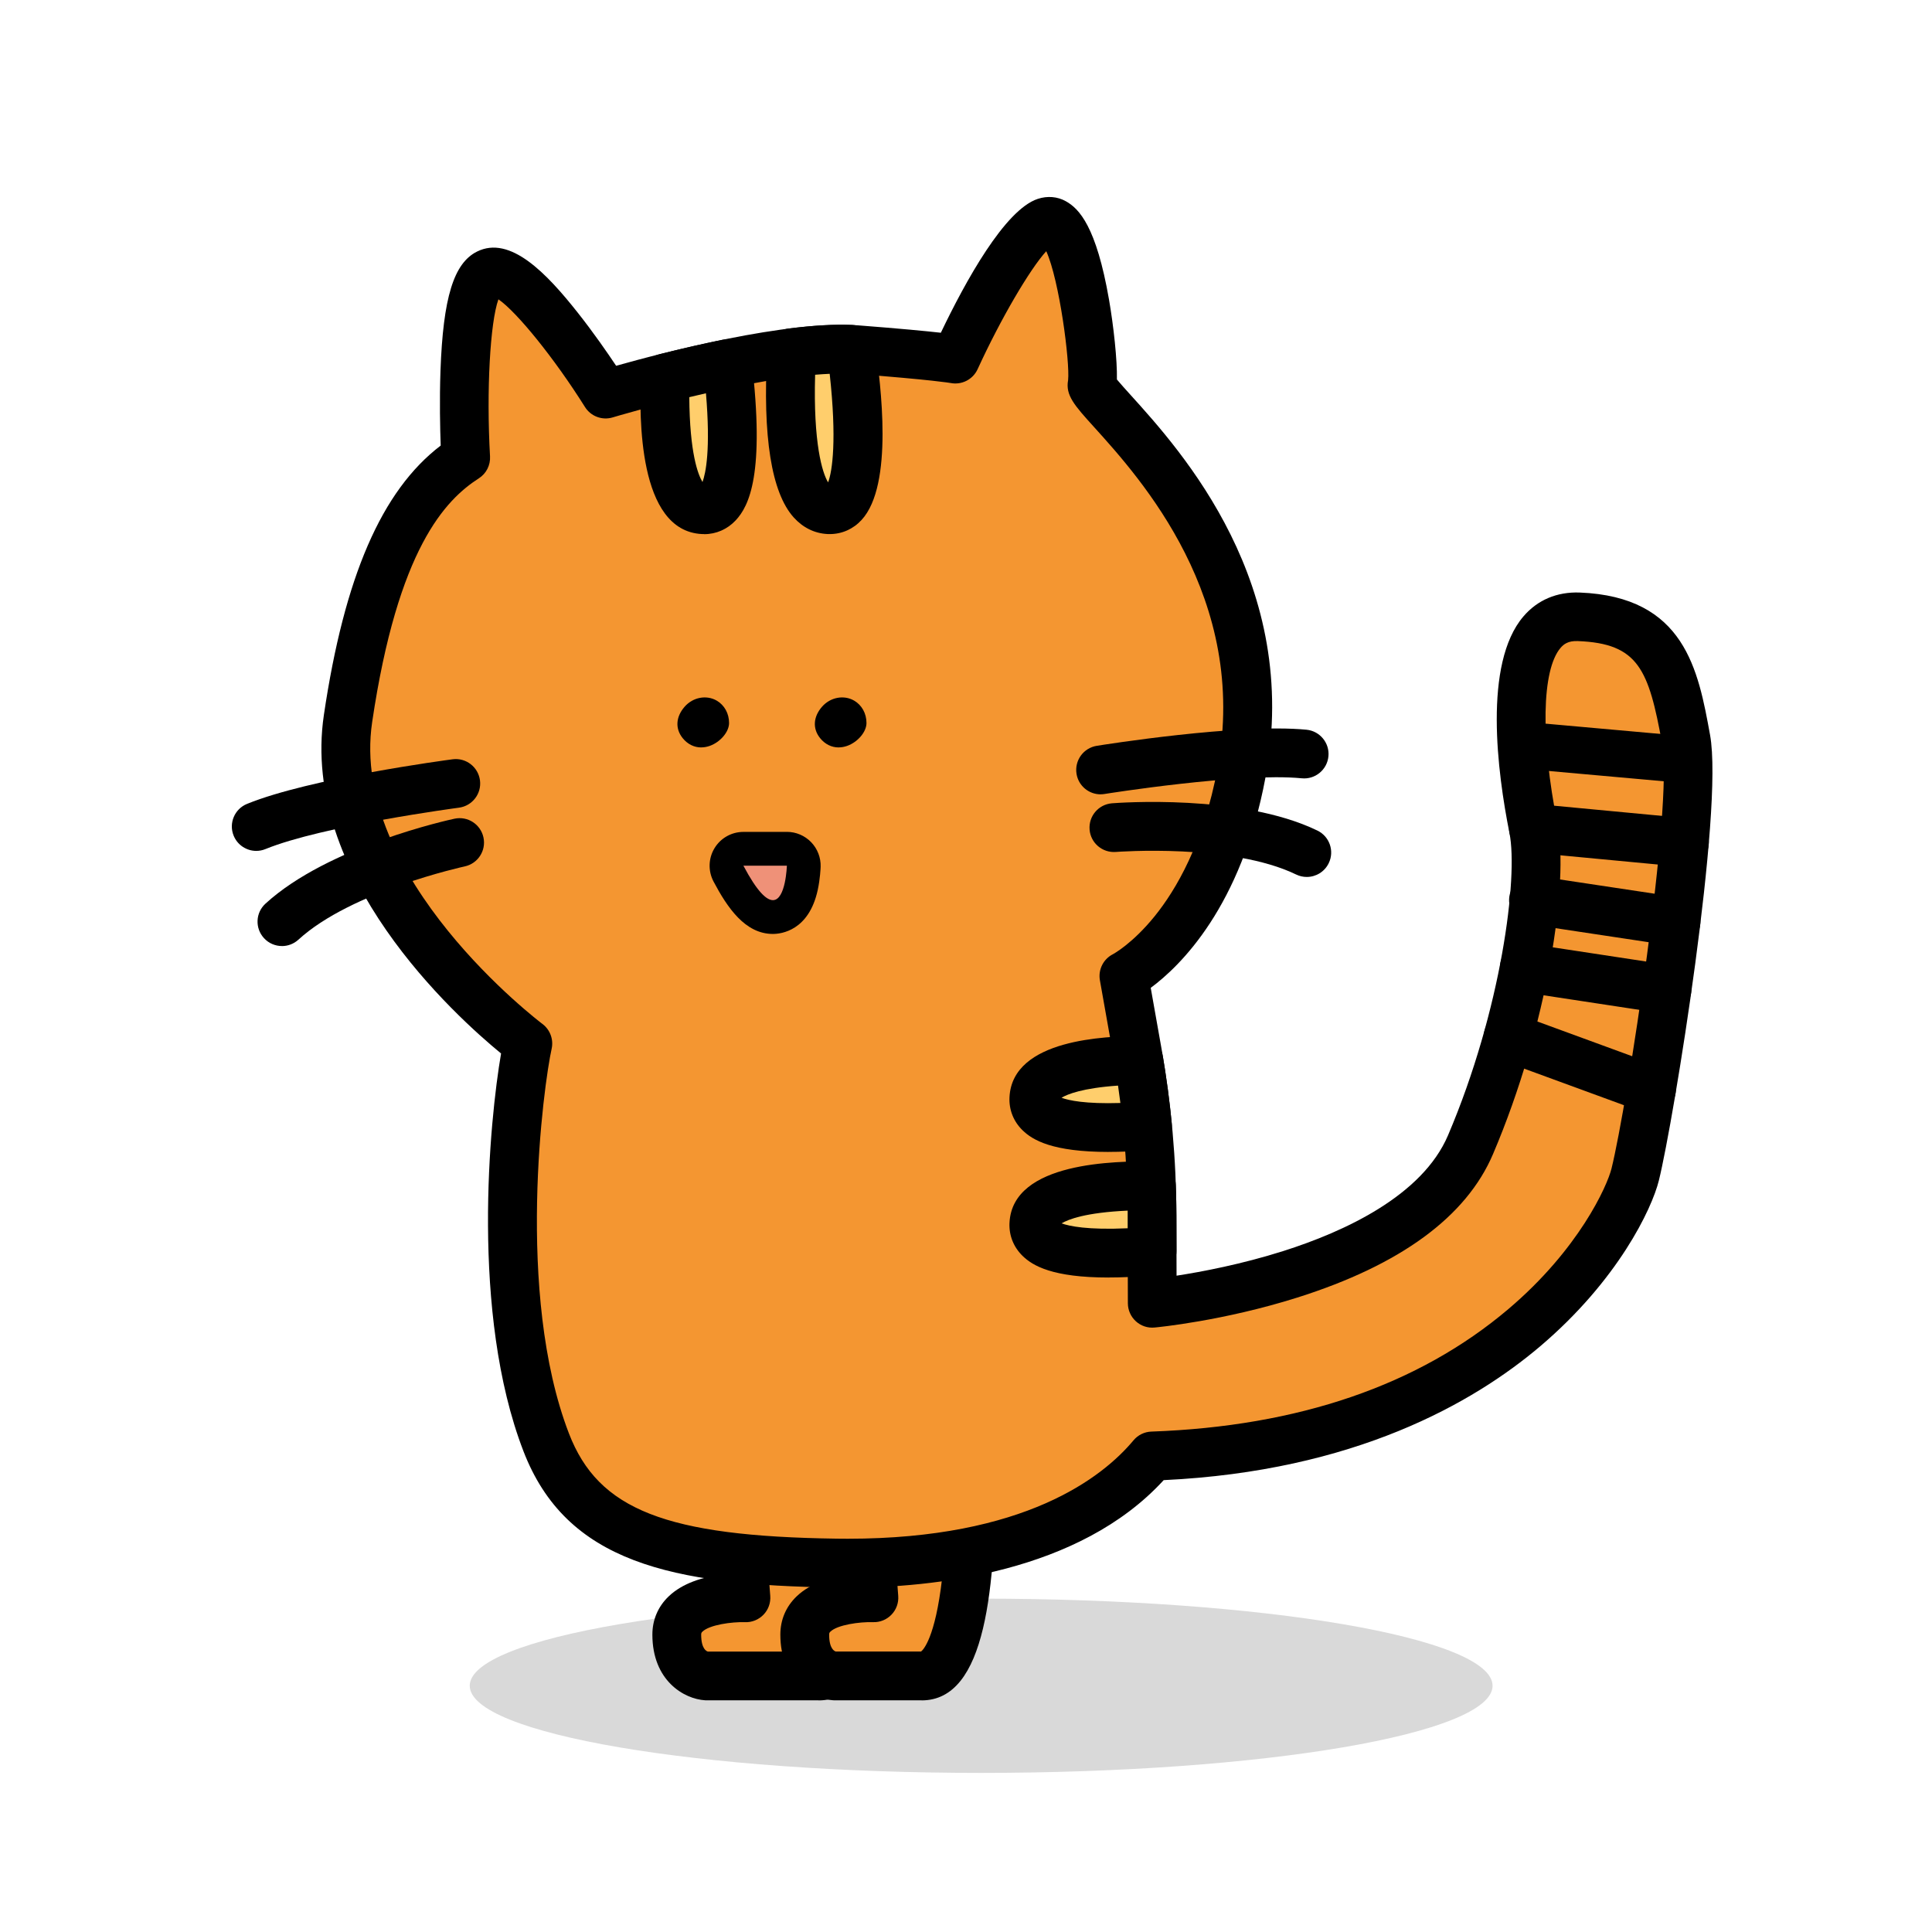
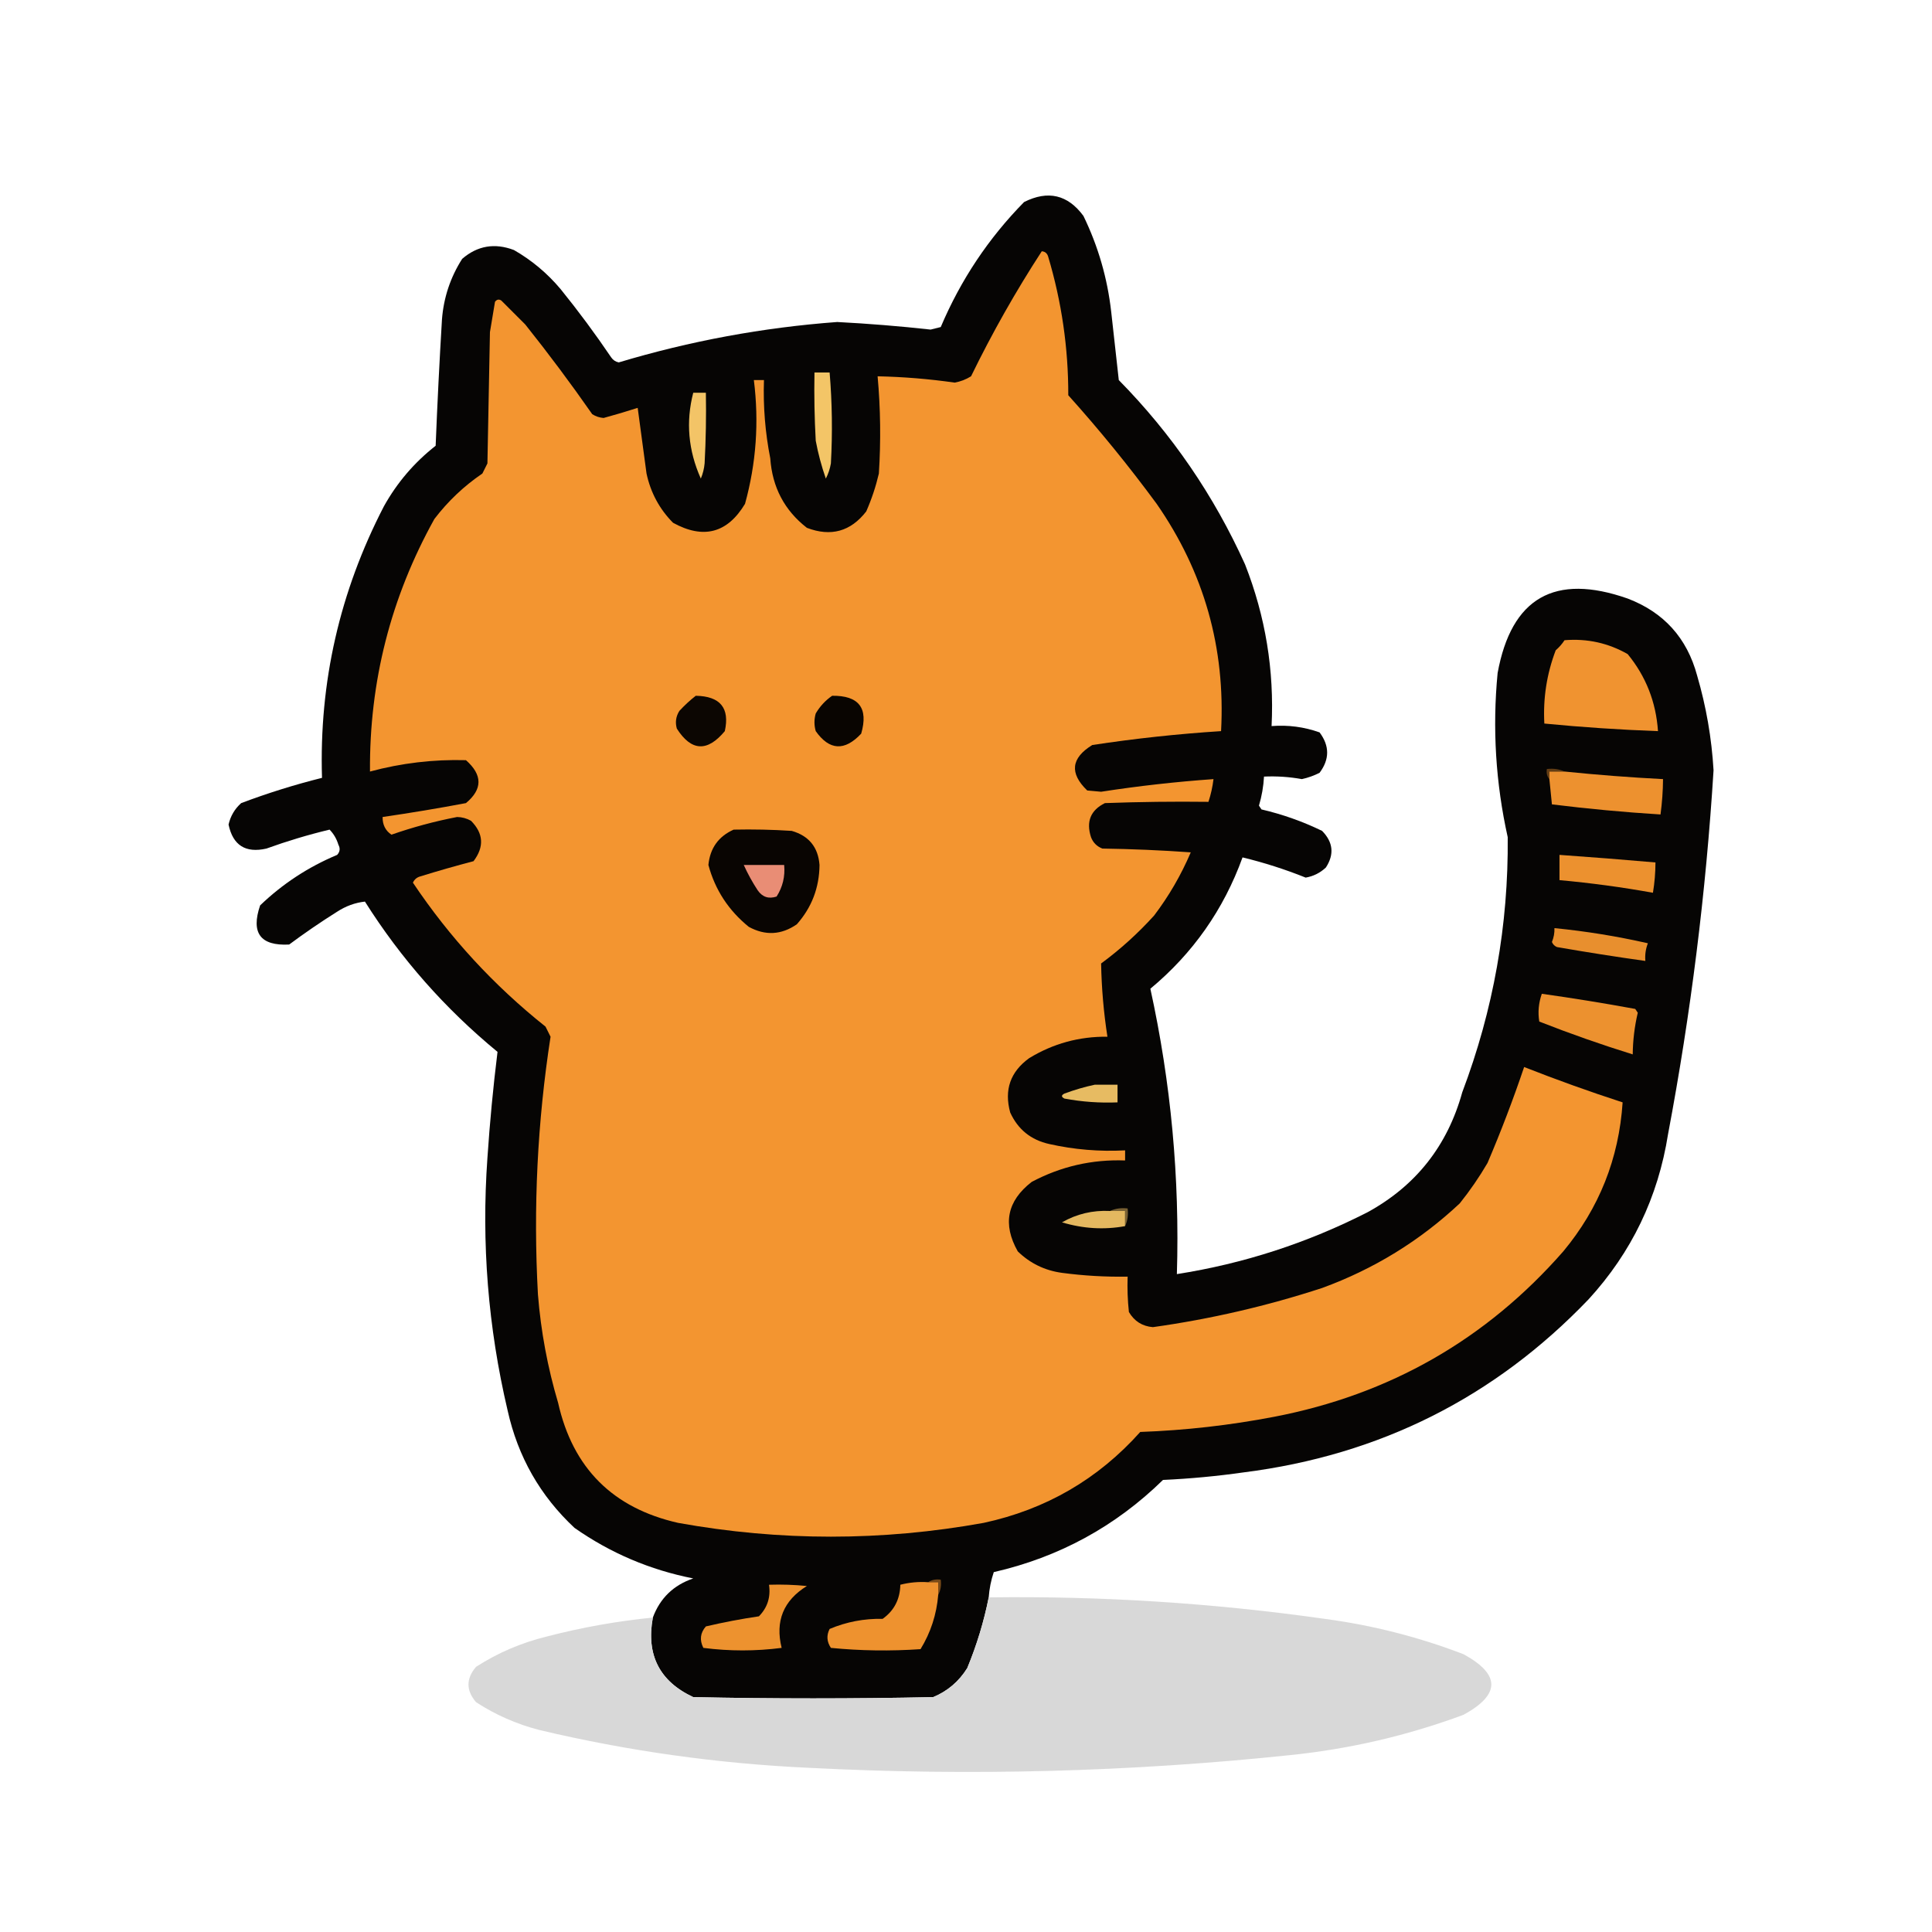
- <svg xmlns="http://www.w3.org/2000/svg" width="255" height="255" viewBox="0 0 255 255" fill="none">
-   <ellipse cx="129.5" cy="222.5" rx="67.5" ry="11.5" fill="#D9D9D9" />
-   <path d="M114.656 190.802C114.424 193.235 115.702 221.201 108.046 221.201H93.266C93.266 221.201 89.321 220.968 89.321 215.75C89.321 210.533 98.448 210.88 98.448 210.88L96.625 186.882" fill="#F49631" />
-   <path d="M108.046 224.422H93.266C93.201 224.422 93.142 224.422 93.077 224.417C90.273 224.254 86.106 221.811 86.106 215.751C86.106 213.804 86.844 212.059 88.246 210.712C90.099 208.928 92.795 208.175 94.995 207.862L93.419 187.131C93.285 185.357 94.613 183.811 96.387 183.677C98.166 183.538 99.707 184.871 99.841 186.645L101.664 210.642C101.734 211.559 101.412 212.461 100.772 213.12C100.133 213.779 99.251 214.145 98.329 214.106C96.58 214.051 93.647 214.453 92.71 215.359C92.587 215.483 92.547 215.548 92.547 215.756C92.547 217.664 93.275 217.946 93.429 217.986H107.977C108.24 217.782 109.845 216.251 110.757 208.308C111.386 202.828 111.396 196.674 111.401 193.369C111.401 191.734 111.406 190.991 111.455 190.505C111.624 188.736 113.195 187.438 114.969 187.606C116.738 187.775 118.036 189.345 117.867 191.114C117.847 191.377 117.847 192.442 117.843 193.384C117.818 209.512 116.614 224.432 108.051 224.432L108.046 224.422Z" fill="black" />
-   <path d="M128.242 190.801C128.009 193.234 129.288 221.2 121.632 221.2H110.156C110.156 221.2 106.212 220.968 106.212 215.75C106.212 210.532 115.339 210.879 115.339 210.879L113.516 186.882" fill="#F49631" />
-   <path d="M121.632 224.42H110.156C110.092 224.42 110.032 224.42 109.968 224.415C107.163 224.251 102.996 221.808 102.996 215.748C102.996 213.801 103.734 212.057 105.137 210.709C106.99 208.925 109.685 208.172 111.885 207.86L110.31 187.128C110.176 185.354 111.504 183.808 113.278 183.674C115.057 183.536 116.598 184.869 116.731 186.643L118.555 210.64C118.624 211.556 118.302 212.458 117.663 213.117C117.029 213.776 116.142 214.143 115.22 214.103C113.471 214.049 110.538 214.45 109.601 215.357C109.477 215.481 109.438 215.545 109.438 215.753C109.438 217.661 110.166 217.944 110.32 217.983H121.568C121.83 217.78 123.436 216.249 124.347 208.306C124.977 202.826 124.987 196.672 124.992 193.367C124.992 191.731 124.996 190.988 125.046 190.503C125.215 188.734 126.785 187.435 128.559 187.604C130.328 187.772 131.626 189.343 131.458 191.112C131.438 191.375 131.438 192.44 131.433 193.381C131.408 209.51 130.204 224.43 121.642 224.43L121.632 224.42Z" fill="black" />
-   <path d="M152.081 192.178C199.511 190.498 214.326 161.075 215.827 155.02C217.77 147.186 224.221 106.797 222.542 97.566C220.862 88.335 219.276 81.829 208.365 81.413C197.454 80.997 201.136 103.027 202.394 109.32C203.653 115.612 201.527 133.624 194.095 151.086C186.662 168.547 152.081 172.031 152.081 172.031L152.056 160.47C152.041 153.246 151.397 146.031 150.134 138.916L148.345 128.837C148.345 128.837 159.959 123.03 163.874 101.976C169.508 71.691 143.727 52.867 144.148 50.771C144.569 48.675 142.889 31.466 139.114 29.365C135.338 27.264 126.102 47.411 126.102 47.411C126.102 47.411 124.001 46.99 113.09 46.153C102.179 45.315 79.93 52.029 79.93 52.029C79.93 52.029 68.598 33.983 64.401 36.079C60.205 38.175 61.463 60.423 61.463 60.423C55.586 64.199 49.294 72.177 45.934 94.841C42.574 117.505 69.669 137.732 69.669 137.732C68.707 142.028 64.51 170.688 72.092 190.369C76.943 202.96 88.676 206.017 110.424 206.319C135.838 206.671 147.319 197.896 152.081 192.183V192.178Z" fill="#F49631" />
-   <path d="M111.727 209.546C111.266 209.546 110.815 209.546 110.379 209.536C88.502 209.233 74.732 206.191 69.083 191.524C62.072 173.319 64.619 147.86 66.135 139.045C60.09 134.09 39.606 115.563 42.747 94.371C45.448 76.141 50.368 64.759 58.167 58.808C58.088 56.663 57.999 52.877 58.138 48.928C58.485 39.3 59.882 34.742 62.959 33.206C67.334 31.02 72.141 36.06 76.263 41.277C78.31 43.864 80.148 46.52 81.322 48.279C87.437 46.559 103.982 42.224 113.332 42.947C118.906 43.378 122.231 43.7 124.179 43.918C127.424 37.135 132.627 27.676 136.977 26.249C138.251 25.832 139.564 25.941 140.669 26.556C142.443 27.542 144.697 29.905 146.372 39.523C146.982 43.026 147.472 47.555 147.418 50.087C147.839 50.598 148.542 51.376 149.187 52.089C155.95 59.561 171.782 77.067 167.035 102.576C163.849 119.691 155.752 127.525 151.882 130.384L153.299 138.366C154.593 145.645 155.252 153.083 155.271 160.476L155.291 168.374C158.596 167.864 163.858 166.873 169.388 165.119C177.42 162.567 187.717 157.845 191.126 149.837C198.172 133.292 200.392 115.761 199.233 109.964C197.632 101.962 195.744 87.607 201.066 81.368C202.929 79.183 205.496 78.103 208.484 78.207C222.382 78.742 224.151 88.444 225.707 97.007C227.531 107.021 220.921 147.85 218.949 155.813C218.017 159.579 213.533 169.003 203.256 177.719C194.491 185.147 178.803 194.165 153.592 195.359C142.438 207.544 123.217 209.565 111.722 209.565L111.727 209.546ZM65.778 39.528C64.698 42.556 64.183 51.509 64.678 60.24C64.743 61.4 64.183 62.505 63.207 63.129C58.787 65.973 52.514 72.4 49.12 95.307C46.077 115.831 71.338 134.957 71.591 135.146C72.606 135.904 73.082 137.192 72.81 138.426C71.764 143.093 67.969 170.698 75.094 189.2C78.974 199.274 87.898 202.777 110.468 203.084C110.944 203.089 111.419 203.094 111.885 203.094C135.243 203.094 145.525 194.998 149.608 190.107C150.192 189.403 151.055 188.982 151.966 188.952C171.385 188.264 187.241 182.823 199.094 172.774C208.404 164.881 212.13 156.536 212.7 154.232C214.757 145.933 220.876 106.401 219.375 98.126C217.601 88.365 216.263 84.921 208.241 84.614C206.952 84.564 206.373 85.045 205.971 85.516C203.489 88.429 203.325 97.517 205.555 108.671C207.106 116.43 204.302 135.324 197.057 152.33C193.539 160.59 184.848 166.962 171.227 171.263C161.45 174.35 152.749 175.187 152.383 175.217C151.481 175.306 150.589 175.004 149.92 174.394C149.251 173.785 148.869 172.923 148.865 172.021L148.835 160.461C148.82 153.44 148.191 146.374 146.962 139.461L145.173 129.383C144.925 127.981 145.629 126.578 146.902 125.939C146.902 125.939 149.464 124.572 152.422 120.905C155.177 117.491 158.854 111.332 160.707 101.367C164.869 78.995 150.534 63.149 144.415 56.38C141.814 53.506 140.609 52.173 140.976 50.181C141.229 47.783 139.827 36.966 138.092 33.156C135.932 35.525 132.087 42.065 129.03 48.735C128.405 50.092 126.934 50.84 125.472 50.553C125.407 50.543 123.128 50.137 112.846 49.344C102.664 48.561 81.085 55.028 80.867 55.092C79.479 55.513 77.978 54.948 77.21 53.719C73.161 47.273 68.216 41.178 65.788 39.508L65.778 39.528ZM140.991 50.137C140.991 50.137 140.991 50.157 140.986 50.167C140.986 50.157 140.986 50.147 140.991 50.137Z" fill="black" />
-   <path d="M93.968 93.543C93.081 93.028 91.957 93.32 91.288 94.093C90.728 94.737 90.287 95.669 91.07 96.645C92.596 98.543 94.984 96.442 94.984 95.426C94.984 94.767 94.721 93.974 93.968 93.538V93.543Z" fill="black" />
-   <path d="M92.551 98.652C91.619 98.652 90.752 98.226 90.108 97.428C89.097 96.174 89.191 94.623 90.356 93.285C91.451 92.027 93.235 91.685 94.597 92.473C95.618 93.067 96.228 94.172 96.228 95.431C96.228 96.6 95.073 97.958 93.661 98.454C93.289 98.582 92.918 98.647 92.556 98.647L92.551 98.652ZM93.002 94.524C92.709 94.524 92.412 94.693 92.219 94.911C91.718 95.486 91.887 95.694 92.031 95.877C92.293 96.204 92.496 96.199 92.665 96.169C93.165 96.075 93.631 95.59 93.735 95.367C93.725 95.163 93.656 94.807 93.339 94.623C93.23 94.559 93.111 94.534 92.992 94.534L93.002 94.524Z" fill="black" />
-   <path d="M112.11 93.543C111.223 93.028 110.098 93.32 109.429 94.093C108.869 94.737 108.428 95.669 109.211 96.645C110.737 98.543 113.126 96.442 113.126 95.426C113.126 94.767 112.863 93.974 112.11 93.538V93.543Z" fill="black" />
-   <path d="M110.689 98.652C109.757 98.652 108.89 98.226 108.246 97.428C107.235 96.174 107.329 94.623 108.493 93.285C109.589 92.027 111.372 91.685 112.735 92.473C113.756 93.067 114.365 94.172 114.365 95.431C114.365 96.6 113.211 97.958 111.798 98.454C111.427 98.582 111.055 98.647 110.694 98.647L110.689 98.652ZM111.139 94.524C110.847 94.524 110.55 94.693 110.362 94.911C109.861 95.486 110.03 95.694 110.173 95.877C110.436 96.204 110.639 96.199 110.807 96.169C111.308 96.075 111.774 95.59 111.878 95.367C111.868 95.163 111.798 94.807 111.481 94.623C111.372 94.559 111.253 94.534 111.135 94.534L111.139 94.524Z" fill="black" />
-   <path d="M102.021 121.038C100.01 121.038 98.31 119.378 96.155 115.3C95.788 114.606 95.813 113.779 96.214 113.105C96.615 112.436 97.344 112.025 98.122 112.025H103.86C104.464 112.025 105.039 112.268 105.46 112.704C105.881 113.14 106.104 113.724 106.09 114.324C105.956 118.585 104.474 121.033 102.016 121.033L102.021 121.038Z" fill="#EF9178" />
-   <path d="M103.858 114.26C103.858 114.26 103.714 118.809 102.015 118.809C101.163 118.809 99.924 117.674 98.12 114.26H103.858ZM103.858 109.801H98.12C96.554 109.801 95.108 110.618 94.3 111.961C93.492 113.299 93.448 114.964 94.176 116.346C95.99 119.77 98.333 123.269 102.01 123.269C103.1 123.269 106.752 122.852 107.926 117.486C108.253 115.99 108.308 114.558 108.313 114.399C108.352 113.195 107.896 112.021 107.059 111.154C106.217 110.286 105.062 109.796 103.858 109.796V109.801Z" fill="black" />
-   <path d="M92.806 67.267C97.528 67.505 96.944 55.87 96.012 47.997C93.064 48.601 90.225 49.27 87.777 49.889C87.623 57.02 88.223 67.039 92.806 67.272V67.267Z" fill="#FFCE6C" />
-   <path d="M92.939 70.493C92.84 70.493 92.741 70.493 92.642 70.488C84.115 70.062 84.447 54.825 84.555 49.821C84.585 48.374 85.581 47.12 86.988 46.769C89.902 46.035 92.721 45.386 95.367 44.846C96.249 44.668 97.171 44.861 97.899 45.391C98.628 45.921 99.109 46.729 99.213 47.626C100.981 62.575 98.861 66.797 97.112 68.67C96.002 69.859 94.53 70.503 92.944 70.503L92.939 70.493ZM90.977 52.417C91.032 59.83 92.132 62.645 92.721 63.621C93.153 62.441 93.806 59.334 93.177 51.907C92.454 52.07 91.721 52.244 90.977 52.422V52.417Z" fill="black" />
-   <path d="M112.354 46.106C110.065 46.002 107.355 46.19 104.486 46.556C104.114 53.315 104.02 67.001 109.386 67.269C114.505 67.526 113.39 53.845 112.354 46.111V46.106Z" fill="#FFCE6C" />
-   <path d="M109.519 70.491C109.42 70.491 109.321 70.491 109.222 70.486C107.517 70.402 105.976 69.644 104.762 68.296C101.819 65.025 100.64 57.652 101.264 46.38C101.348 44.829 102.532 43.56 104.073 43.362C107.354 42.946 110.188 42.787 112.497 42.891C114.053 42.961 115.336 44.135 115.544 45.681C116.213 50.686 117.992 63.98 113.721 68.623C112.606 69.837 111.124 70.491 109.519 70.491ZM107.586 49.462C107.329 58.455 108.523 62.414 109.301 63.668C109.861 62.171 110.465 58.039 109.509 49.338C108.9 49.363 108.26 49.407 107.591 49.462H107.586Z" fill="black" />
-   <path d="M150.301 139.945C143.79 140.084 136.65 141.114 136.457 144.979C136.263 148.899 144.236 149.166 151.455 148.606C151.173 145.708 150.787 142.819 150.301 139.945Z" fill="#FFCE6C" />
-   <path d="M146.332 152.041C138.895 152.041 136.293 150.476 134.97 149.187C133.771 148.023 133.157 146.467 133.241 144.812C133.628 137.072 146.124 136.805 150.232 136.72C151.822 136.705 153.21 137.83 153.477 139.406C153.973 142.344 154.369 145.332 154.662 148.29C154.746 149.153 154.478 150.01 153.923 150.674C153.368 151.338 152.566 151.749 151.704 151.813C149.677 151.967 147.898 152.036 146.332 152.036V152.041ZM140.109 144.891C141.05 145.238 143.23 145.724 147.878 145.58C147.784 144.817 147.68 144.049 147.566 143.286C142.888 143.608 140.897 144.416 140.104 144.891H140.109Z" fill="black" />
-   <path d="M152.054 160.471C152.054 159.148 152.019 157.825 151.975 156.502C145.082 156.502 136.669 157.354 136.461 161.551C136.257 165.58 144.696 165.748 152.069 165.134L152.059 160.471H152.054Z" fill="#FFCE6C" />
-   <path d="M146.327 168.617C138.919 168.617 136.313 167.066 134.985 165.778C133.776 164.609 133.157 163.053 133.241 161.388C133.647 153.266 147.457 153.291 151.976 153.276C153.71 153.276 155.132 154.654 155.192 156.388C155.241 157.904 155.271 159.237 155.271 160.456L155.281 165.119C155.281 166.799 154.003 168.196 152.328 168.335C150.039 168.528 148.047 168.612 146.322 168.612L146.327 168.617ZM140.109 161.467C141.115 161.834 143.528 162.359 148.839 162.116V160.476C148.839 160.253 148.839 160.02 148.839 159.787C143.255 160.04 140.976 160.952 140.119 161.467H140.109Z" fill="black" />
-   <path d="M145.27 101.622C145.27 101.622 163.524 98.684 172.131 99.521Z" fill="#FFEEC7" />
-   <path d="M145.263 104.842C143.708 104.842 142.34 103.717 142.087 102.131C141.805 100.377 142.999 98.722 144.753 98.44C145.516 98.316 163.518 95.447 172.442 96.314C174.211 96.487 175.509 98.063 175.336 99.832C175.162 101.601 173.591 102.899 171.818 102.726C163.716 101.933 145.957 104.767 145.779 104.797C145.605 104.827 145.432 104.837 145.263 104.837V104.842Z" fill="black" />
-   <path d="M147.018 109.232C147.018 109.232 163.037 107.949 172.477 112.522Z" fill="#FFEEC7" />
-   <path d="M172.477 115.747C172.007 115.747 171.526 115.643 171.075 115.425C162.547 111.292 147.43 112.432 147.276 112.447C145.497 112.581 143.951 111.263 143.812 109.494C143.669 107.72 144.992 106.169 146.766 106.025C147.454 105.971 163.776 104.727 173.885 109.627C175.485 110.405 176.154 112.328 175.376 113.928C174.821 115.078 173.672 115.747 172.477 115.747Z" fill="black" />
-   <path d="M60.16 103.408C60.16 103.408 41.832 105.816 33.819 109.087Z" fill="#FFEEC7" />
-   <path d="M33.823 112.307C32.554 112.307 31.35 111.549 30.84 110.301C30.166 108.655 30.959 106.773 32.604 106.104C40.904 102.719 58.975 100.316 59.738 100.217C61.502 99.984 63.117 101.228 63.35 102.992C63.583 104.756 62.339 106.371 60.575 106.604C60.397 106.629 42.563 108.997 35.032 112.069C34.635 112.233 34.219 112.307 33.818 112.307H33.823Z" fill="black" />
-   <path d="M60.664 111.204C60.664 111.204 44.947 114.558 37.212 121.644Z" fill="#FFEEC7" />
-   <path d="M37.214 124.866C36.342 124.866 35.474 124.514 34.84 123.82C33.636 122.507 33.725 120.47 35.038 119.271C43.323 111.68 59.318 108.202 59.992 108.058C61.731 107.686 63.441 108.796 63.812 110.536C64.184 112.275 63.074 113.984 61.335 114.356C61.136 114.4 46.361 117.631 39.389 124.023C38.769 124.588 37.992 124.87 37.214 124.87V124.866Z" fill="black" />
-   <path d="M222.325 114.423C222.22 114.423 222.121 114.423 222.017 114.408L202.093 112.525C200.324 112.357 199.021 110.786 199.189 109.017C199.358 107.248 200.934 105.94 202.698 106.114L222.622 107.996C224.391 108.165 225.694 109.736 225.526 111.505C225.367 113.175 223.965 114.423 222.325 114.423Z" fill="black" />
-   <path d="M221.215 124.864C221.056 124.864 220.893 124.854 220.729 124.83L201.92 121.995C200.161 121.728 198.952 120.088 199.215 118.329C199.482 116.57 201.122 115.365 202.881 115.623L221.691 118.457C223.45 118.725 224.659 120.365 224.396 122.124C224.153 123.72 222.781 124.864 221.215 124.864Z" fill="black" />
-   <path d="M220.028 133.808C219.864 133.808 219.706 133.798 219.537 133.769L200.708 130.904C198.949 130.637 197.74 128.997 198.008 127.238C198.275 125.479 199.92 124.265 201.675 124.537L220.504 127.401C222.263 127.669 223.472 129.309 223.204 131.068C222.961 132.664 221.589 133.803 220.023 133.803L220.028 133.808Z" fill="black" />
-   <path d="M217.974 146.997C217.608 146.997 217.231 146.933 216.869 146.799L197.946 139.867C196.276 139.258 195.419 137.404 196.028 135.735C196.638 134.065 198.491 133.202 200.161 133.817L219.084 140.749C220.754 141.358 221.611 143.212 221.002 144.882C220.526 146.185 219.292 146.997 217.979 146.997H217.974Z" fill="black" />
-   <path d="M222.326 103.353C222.231 103.353 222.142 103.353 222.048 103.338L202.124 101.554C200.424 101.401 199.166 99.899 199.319 98.2C199.473 96.5 200.979 95.241 202.674 95.395L222.598 97.179C224.298 97.332 225.556 98.834 225.403 100.533C225.259 102.139 223.911 103.348 222.326 103.348V103.353Z" fill="black" />
+ <svg xmlns="http://www.w3.org/2000/svg" version="1.1" width="765px" height="765px" style="shape-rendering:geometricPrecision; text-rendering:geometricPrecision; image-rendering:optimizeQuality; fill-rule:evenodd; clip-rule:evenodd">
+   <g>
+     <path style="opacity:0.981" fill="#020100" d="M 391.5,632.5 C 389.617,641.992 386.784,651.325 383,660.5C 379.702,665.801 375.202,669.635 369.5,672C 337.833,672.667 306.167,672.667 274.5,672C 261.121,665.743 255.787,655.243 258.5,640.5C 261.348,632.819 266.682,627.652 274.5,625C 257.401,621.636 241.735,614.969 227.5,605C 213.904,592.319 205.071,576.819 201,558.5C 193.258,525.593 190.591,492.259 193,458.5C 193.943,444.402 195.277,430.402 197,416.5C 176.268,399.44 158.768,379.606 144.5,357C 140.619,357.427 136.953,358.76 133.5,361C 126.993,365.086 120.66,369.42 114.5,374C 103.109,374.597 99.276,369.43 103,358.5C 111.884,349.968 122.05,343.302 133.5,338.5C 134.614,337.277 134.781,335.944 134,334.5C 133.288,332.153 132.121,330.153 130.5,328.5C 122.023,330.536 113.69,333.036 105.5,336C 97.231,337.885 92.231,334.719 90.5,326.5C 91.269,323.128 92.935,320.295 95.5,318C 105.98,314.047 116.646,310.714 127.5,308C 126.341,270.14 134.508,234.307 152,200.5C 157.184,191.158 164.018,183.158 172.5,176.5C 173.167,159.82 174,143.153 175,126.5C 175.678,117.8 178.344,109.8 183,102.5C 189.036,97.278 195.869,96.111 203.5,99C 210.544,103.038 216.711,108.204 222,114.5C 229.052,123.218 235.719,132.218 242,141.5C 242.739,142.574 243.739,143.241 245,143.5C 273.258,135.015 302.091,129.682 331.5,127.5C 343.863,128.143 356.196,129.143 368.5,130.5C 369.833,130.167 371.167,129.833 372.5,129.5C 380.399,110.849 391.399,94.349 405.5,80C 414.965,75.245 422.798,77.079 429,85.5C 434.837,97.512 438.504,110.179 440,123.5C 441,132.5 442,141.5 443,150.5C 463.994,171.834 480.66,196.168 493,223.5C 501.083,244.082 504.583,265.415 503.5,287.5C 510.042,286.989 516.376,287.822 522.5,290C 526.5,295.333 526.5,300.667 522.5,306C 520.275,307.131 517.942,307.964 515.5,308.5C 510.544,307.606 505.544,307.273 500.5,307.5C 500.286,311.406 499.619,315.239 498.5,319C 498.833,319.5 499.167,320 499.5,320.5C 507.818,322.439 515.818,325.273 523.5,329C 527.883,333.466 528.383,338.299 525,343.5C 522.739,345.63 520.072,346.964 517,347.5C 508.844,344.225 500.51,341.559 492,339.5C 484.507,360.167 472.34,377.5 455.5,391.5C 463.658,428.711 467.158,466.377 466,504.5C 492.452,500.349 517.619,492.183 541.5,480C 560.633,469.52 573.133,453.687 579,432.5C 591.316,399.925 597.316,366.258 597,331.5C 592.228,310.019 590.895,288.352 593,266.5C 598.438,236.688 615.605,226.855 644.5,237C 658.825,242.461 667.991,252.628 672,267.5C 675.588,279.772 677.755,292.272 678.5,305C 675.498,353.353 669.498,401.353 660.5,449C 656.546,474.073 646.046,495.906 629,514.5C 591.795,553.353 546.295,576.187 492.5,583C 481.881,584.513 471.215,585.513 460.5,586C 441.67,604.418 419.336,616.585 393.5,622.5C 392.402,625.753 391.736,629.086 391.5,632.5 Z" />
+   </g>
+   <g>
+     <path style="opacity:1" fill="#f39530" d="M 412.5,99.5 C 413.75,99.577 414.583,100.244 415,101.5C 420.366,119.428 423.033,137.761 423,156.5C 435.385,170.283 447.052,184.616 458,199.5C 476.765,226.554 485.265,256.554 483.5,289.5C 466.426,290.592 449.426,292.426 432.5,295C 424.081,300.176 423.414,306.176 430.5,313C 432.333,313.167 434.167,313.333 436,313.5C 450.769,311.216 465.602,309.55 480.5,308.5C 480.127,311.574 479.461,314.574 478.5,317.5C 464.829,317.333 451.163,317.5 437.5,318C 431.831,320.815 429.998,325.315 432,331.5C 432.833,333.667 434.333,335.167 436.5,336C 448.181,336.167 459.848,336.667 471.5,337.5C 467.665,346.481 462.831,354.814 457,362.5C 450.572,369.601 443.572,375.935 436,381.5C 436.172,391.208 437.006,400.875 438.5,410.5C 427.323,410.377 416.989,413.21 407.5,419C 400.053,424.403 397.553,431.57 400,440.5C 403.065,447.227 408.231,451.394 415.5,453C 425.368,455.209 435.368,456.042 445.5,455.5C 445.5,456.833 445.5,458.167 445.5,459.5C 432.389,459.028 420.056,461.861 408.5,468C 398.75,475.563 396.917,484.729 403,495.5C 407.873,500.24 413.707,503.073 420.5,504C 429.13,505.145 437.797,505.645 446.5,505.5C 446.334,510.179 446.501,514.845 447,519.5C 449.139,523.152 452.306,525.152 456.5,525.5C 479.298,522.307 501.631,517.141 523.5,510C 544.026,502.496 562.193,491.329 578,476.5C 582.057,471.442 585.724,466.108 589,460.5C 594.327,448.019 599.16,435.352 603.5,422.5C 616.389,427.573 629.389,432.24 642.5,436.5C 641.024,458.775 633.19,478.441 619,495.5C 588.471,530.358 550.304,552.191 504.5,561C 486.991,564.36 469.325,566.36 451.5,567C 434.814,585.682 414.148,597.682 389.5,603C 349.182,610.285 308.849,610.285 268.5,603C 242.64,597.14 226.807,581.307 221,555.5C 216.828,541.453 214.161,527.119 213,512.5C 211.116,478.24 212.783,444.24 218,410.5C 217.333,409.167 216.667,407.833 216,406.5C 195.54,390.208 178.04,371.208 163.5,349.5C 164.09,348.201 165.09,347.368 166.5,347C 173.439,344.848 180.439,342.848 187.5,341C 191.793,335.318 191.459,329.984 186.5,325C 184.801,324.042 182.967,323.542 181,323.5C 172.168,325.2 163.501,327.533 155,330.5C 152.619,328.906 151.453,326.573 151.5,323.5C 162.542,321.899 173.542,320.066 184.5,318C 191.111,312.506 191.111,306.84 184.5,301C 171.619,300.647 158.952,302.147 146.5,305.5C 146.236,269.889 154.736,236.556 172,205.5C 177.374,198.459 183.707,192.459 191,187.5C 191.667,186.167 192.333,184.833 193,183.5C 193.333,166.167 193.667,148.833 194,131.5C 194.667,127.5 195.333,123.5 196,119.5C 196.718,118.549 197.551,118.383 198.5,119C 201.667,122.167 204.833,125.333 208,128.5C 217.218,140.051 226.052,151.884 234.5,164C 235.873,164.875 237.373,165.375 239,165.5C 243.533,164.267 248.033,162.933 252.5,161.5C 253.666,170.163 254.833,178.83 256,187.5C 257.624,195.065 261.124,201.565 266.5,207C 278.515,213.618 288.015,211.118 295,199.5C 299.428,183.435 300.595,167.102 298.5,150.5C 299.833,150.5 301.167,150.5 302.5,150.5C 302.153,160.93 302.987,171.263 305,181.5C 305.798,192.935 310.631,202.101 319.5,209C 328.993,212.63 336.826,210.463 343,202.5C 345.126,197.668 346.793,192.668 348,187.5C 348.822,174.591 348.655,161.758 347.5,149C 357.694,149.211 367.86,150.044 378,151.5C 380.321,151.091 382.487,150.257 384.5,149C 392.861,131.842 402.194,115.342 412.5,99.5 Z" />
+   </g>
+   <g>
+     <path style="opacity:1" fill="#f3c567" d="M 322.5,147.5 C 324.5,147.5 326.5,147.5 328.5,147.5C 329.505,159.484 329.672,171.484 329,183.5C 328.64,185.608 327.973,187.608 327,189.5C 325.289,184.615 323.955,179.615 323,174.5C 322.5,165.506 322.334,156.506 322.5,147.5 Z" />
+   </g>
+   <g>
+     <path style="opacity:1" fill="#f3c467" d="M 274.5,155.5 C 276.167,155.5 277.833,155.5 279.5,155.5C 279.666,164.839 279.5,174.173 279,183.5C 278.808,185.577 278.308,187.577 277.5,189.5C 272.516,178.342 271.516,167.009 274.5,155.5 Z" />
+   </g>
+   <g>
+     <path style="opacity:1" fill="#f09330" d="M 619.5,253.5 C 628.47,252.769 636.803,254.602 644.5,259C 651.717,267.803 655.717,277.97 656.5,289.5C 641.46,288.958 626.46,287.958 611.5,286.5C 610.96,276.482 612.46,266.816 616,257.5C 617.376,256.295 618.542,254.962 619.5,253.5 Z" />
+   </g>
+   <g>
+     <path style="opacity:1" fill="#0c0602" d="M 275.5,275.5 C 285.189,275.669 289.023,280.336 287,289.5C 280.071,297.837 273.738,297.504 268,288.5C 267.294,286.029 267.627,283.695 269,281.5C 271.063,279.266 273.229,277.266 275.5,275.5 Z" />
+   </g>
+   <g>
+     <path style="opacity:1" fill="#090501" d="M 329.5,275.5 C 340.099,275.375 343.932,280.375 341,290.5C 334.427,297.506 328.427,297.172 323,289.5C 322.333,287.167 322.333,284.833 323,282.5C 324.694,279.642 326.861,277.309 329.5,275.5 Z" />
+   </g>
+   <g>
+     <path style="opacity:1" fill="#633d14" d="M 619.5,305.5 C 617.5,305.5 615.5,305.5 613.5,305.5C 613.5,306.5 613.5,307.5 613.5,308.5C 612.566,307.432 612.232,306.099 612.5,304.5C 615.059,304.198 617.393,304.532 619.5,305.5 Z" />
+   </g>
+   <g>
+     <path style="opacity:1" fill="#ed912f" d="M 619.5,305.5 C 632.472,306.831 645.472,307.831 658.5,308.5C 658.46,313.193 658.127,317.859 657.5,322.5C 643.127,321.607 628.794,320.273 614.5,318.5C 614.167,315.167 613.833,311.833 613.5,308.5C 613.5,307.5 613.5,306.5 613.5,305.5C 615.5,305.5 617.5,305.5 619.5,305.5 Z" />
+   </g>
+   <g>
+     <path style="opacity:1" fill="#090502" d="M 290.5,328.5 C 298.174,328.334 305.841,328.5 313.5,329C 320.294,330.96 323.961,335.46 324.5,342.5C 324.409,351.504 321.409,359.337 315.5,366C 309.369,370.225 303.035,370.558 296.5,367C 288.477,360.498 283.144,352.332 280.5,342.5C 281.147,335.861 284.481,331.195 290.5,328.5 Z" />
+   </g>
+   <g>
+     <path style="opacity:1" fill="#ec912f" d="M 617.5,338.5 C 630.178,339.39 642.845,340.39 655.5,341.5C 655.495,345.534 655.162,349.534 654.5,353.5C 642.244,351.291 629.911,349.624 617.5,348.5C 617.5,345.167 617.5,341.833 617.5,338.5 Z" />
+   </g>
+   <g>
+     <path style="opacity:1" fill="#e98d75" d="M 294.5,342.5 C 299.833,342.5 305.167,342.5 310.5,342.5C 310.926,347.032 309.926,351.199 307.5,355C 304.364,356.041 301.864,355.207 300,352.5C 297.888,349.273 296.055,345.94 294.5,342.5 Z" />
+   </g>
+   <g>
+     <path style="opacity:1" fill="#e88f2e" d="M 615.5,367.5 C 627.966,368.727 640.299,370.727 652.5,373.5C 651.626,375.747 651.292,378.08 651.5,380.5C 639.818,378.864 628.151,377.031 616.5,375C 615.572,374.612 614.905,373.945 614.5,373C 615.233,371.234 615.567,369.401 615.5,367.5 Z" />
+   </g>
+   <g>
+     <path style="opacity:1" fill="#ec912f" d="M 610.5,393.5 C 622.871,395.241 635.204,397.241 647.5,399.5C 647.833,400 648.167,400.5 648.5,401C 647.225,406.425 646.558,411.925 646.5,417.5C 634.032,413.63 621.699,409.297 609.5,404.5C 608.889,400.838 609.223,397.171 610.5,393.5 Z" />
+   </g>
+   <g>
+     <path style="opacity:1" fill="#e7bb62" d="M 433.5,429.5 C 436.5,429.5 439.5,429.5 442.5,429.5C 442.5,431.833 442.5,434.167 442.5,436.5C 435.437,436.788 428.437,436.288 421.5,435C 420.167,434.333 420.167,433.667 421.5,433C 425.543,431.509 429.543,430.342 433.5,429.5 Z" />
+   </g>
+   <g>
+     <path style="opacity:1" fill="#e4b860" d="M 439.5,479.5 C 441.5,479.5 443.5,479.5 445.5,479.5C 445.5,481.5 445.5,483.5 445.5,485.5C 437.173,487.02 428.84,486.52 420.5,484C 426.345,480.663 432.678,479.163 439.5,479.5 Z" />
+   </g>
+   <g>
+     <path style="opacity:1" fill="#796133" d="M 439.5,479.5 C 441.607,478.532 443.941,478.198 446.5,478.5C 446.802,481.059 446.468,483.393 445.5,485.5C 445.5,483.5 445.5,481.5 445.5,479.5C 443.5,479.5 441.5,479.5 439.5,479.5 Z" />
+   </g>
+   <g>
+     <path style="opacity:1" fill="#784a18" d="M 367.5,626.5 C 368.919,625.549 370.585,625.216 372.5,625.5C 372.795,627.735 372.461,629.735 371.5,631.5C 371.5,629.833 371.5,628.167 371.5,626.5C 370.167,626.5 368.833,626.5 367.5,626.5 Z" />
+   </g>
+   <g>
+     <path style="opacity:1" fill="#ee922f" d="M 367.5,626.5 C 368.833,626.5 370.167,626.5 371.5,626.5C 371.5,628.167 371.5,629.833 371.5,631.5C 370.858,639.258 368.525,646.425 364.5,653C 352.591,653.821 340.757,653.654 329,652.5C 327.369,650.045 327.203,647.545 328.5,645C 335.179,642.189 342.179,640.856 349.5,641C 354.044,637.748 356.377,633.248 356.5,627.5C 360.094,626.574 363.76,626.241 367.5,626.5 Z" />
+   </g>
+   <g>
+     <path style="opacity:1" fill="#ed922f" d="M 304.5,627.5 C 309.511,627.334 314.511,627.501 319.5,628C 310.214,633.739 306.88,641.906 309.5,652.5C 299.167,653.833 288.833,653.833 278.5,652.5C 276.938,649.386 277.271,646.553 279.5,644C 286.472,642.369 293.472,641.036 300.5,640C 303.883,636.556 305.216,632.39 304.5,627.5 Z" />
+   </g>
+   <g>
+     <path style="opacity:0.985" fill="#d8d8d8" d="M 391.5,632.5 C 436.054,631.904 480.387,634.737 524.5,641C 543.398,643.512 561.731,648.179 579.5,655C 594.167,663 594.167,671 579.5,679C 557.214,687.258 534.214,692.592 510.5,695C 447.309,701.613 383.976,703.279 320.5,700C 284.343,698.356 248.677,693.356 213.5,685C 204.519,682.673 196.185,679.006 188.5,674C 184.5,669.333 184.5,664.667 188.5,660C 197.12,654.456 206.453,650.456 216.5,648C 230.316,644.403 244.316,641.903 258.5,640.5C 255.787,655.243 261.121,665.743 274.5,672C 306.167,672.667 337.833,672.667 369.5,672C 375.202,669.635 379.702,665.801 383,660.5C 386.784,651.325 389.617,641.992 391.5,632.5 Z" />
+   </g>
</svg>
